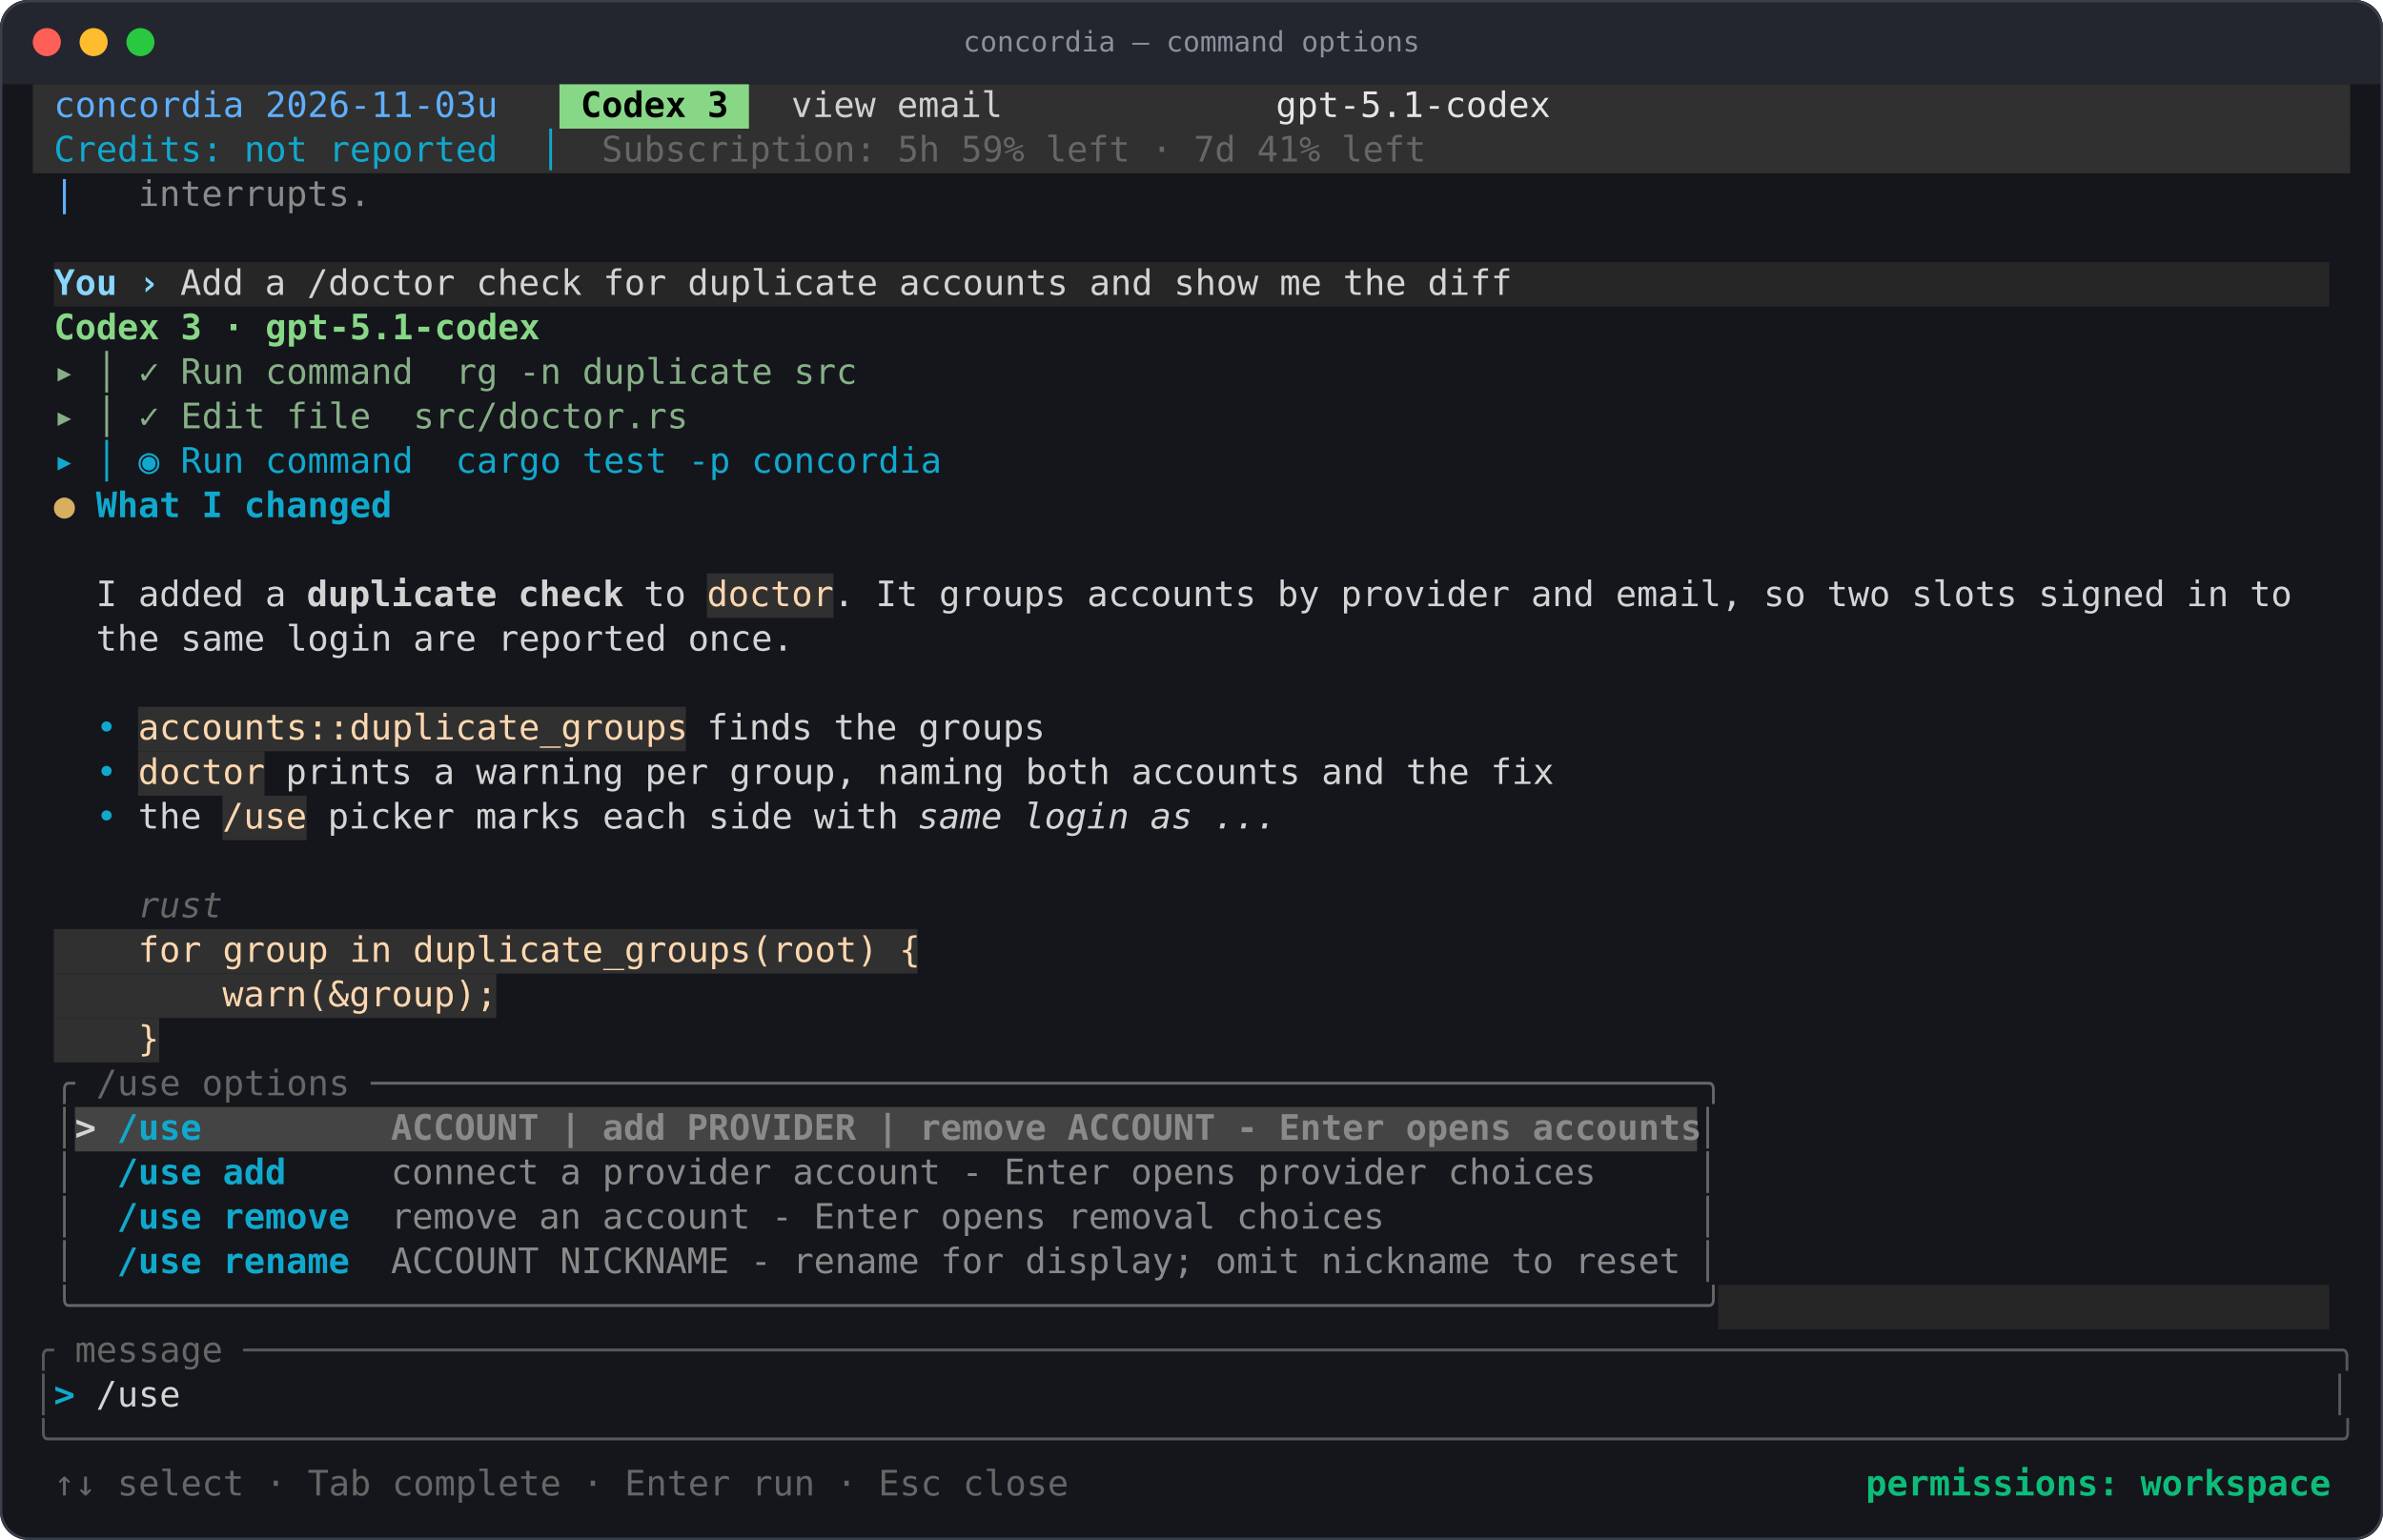
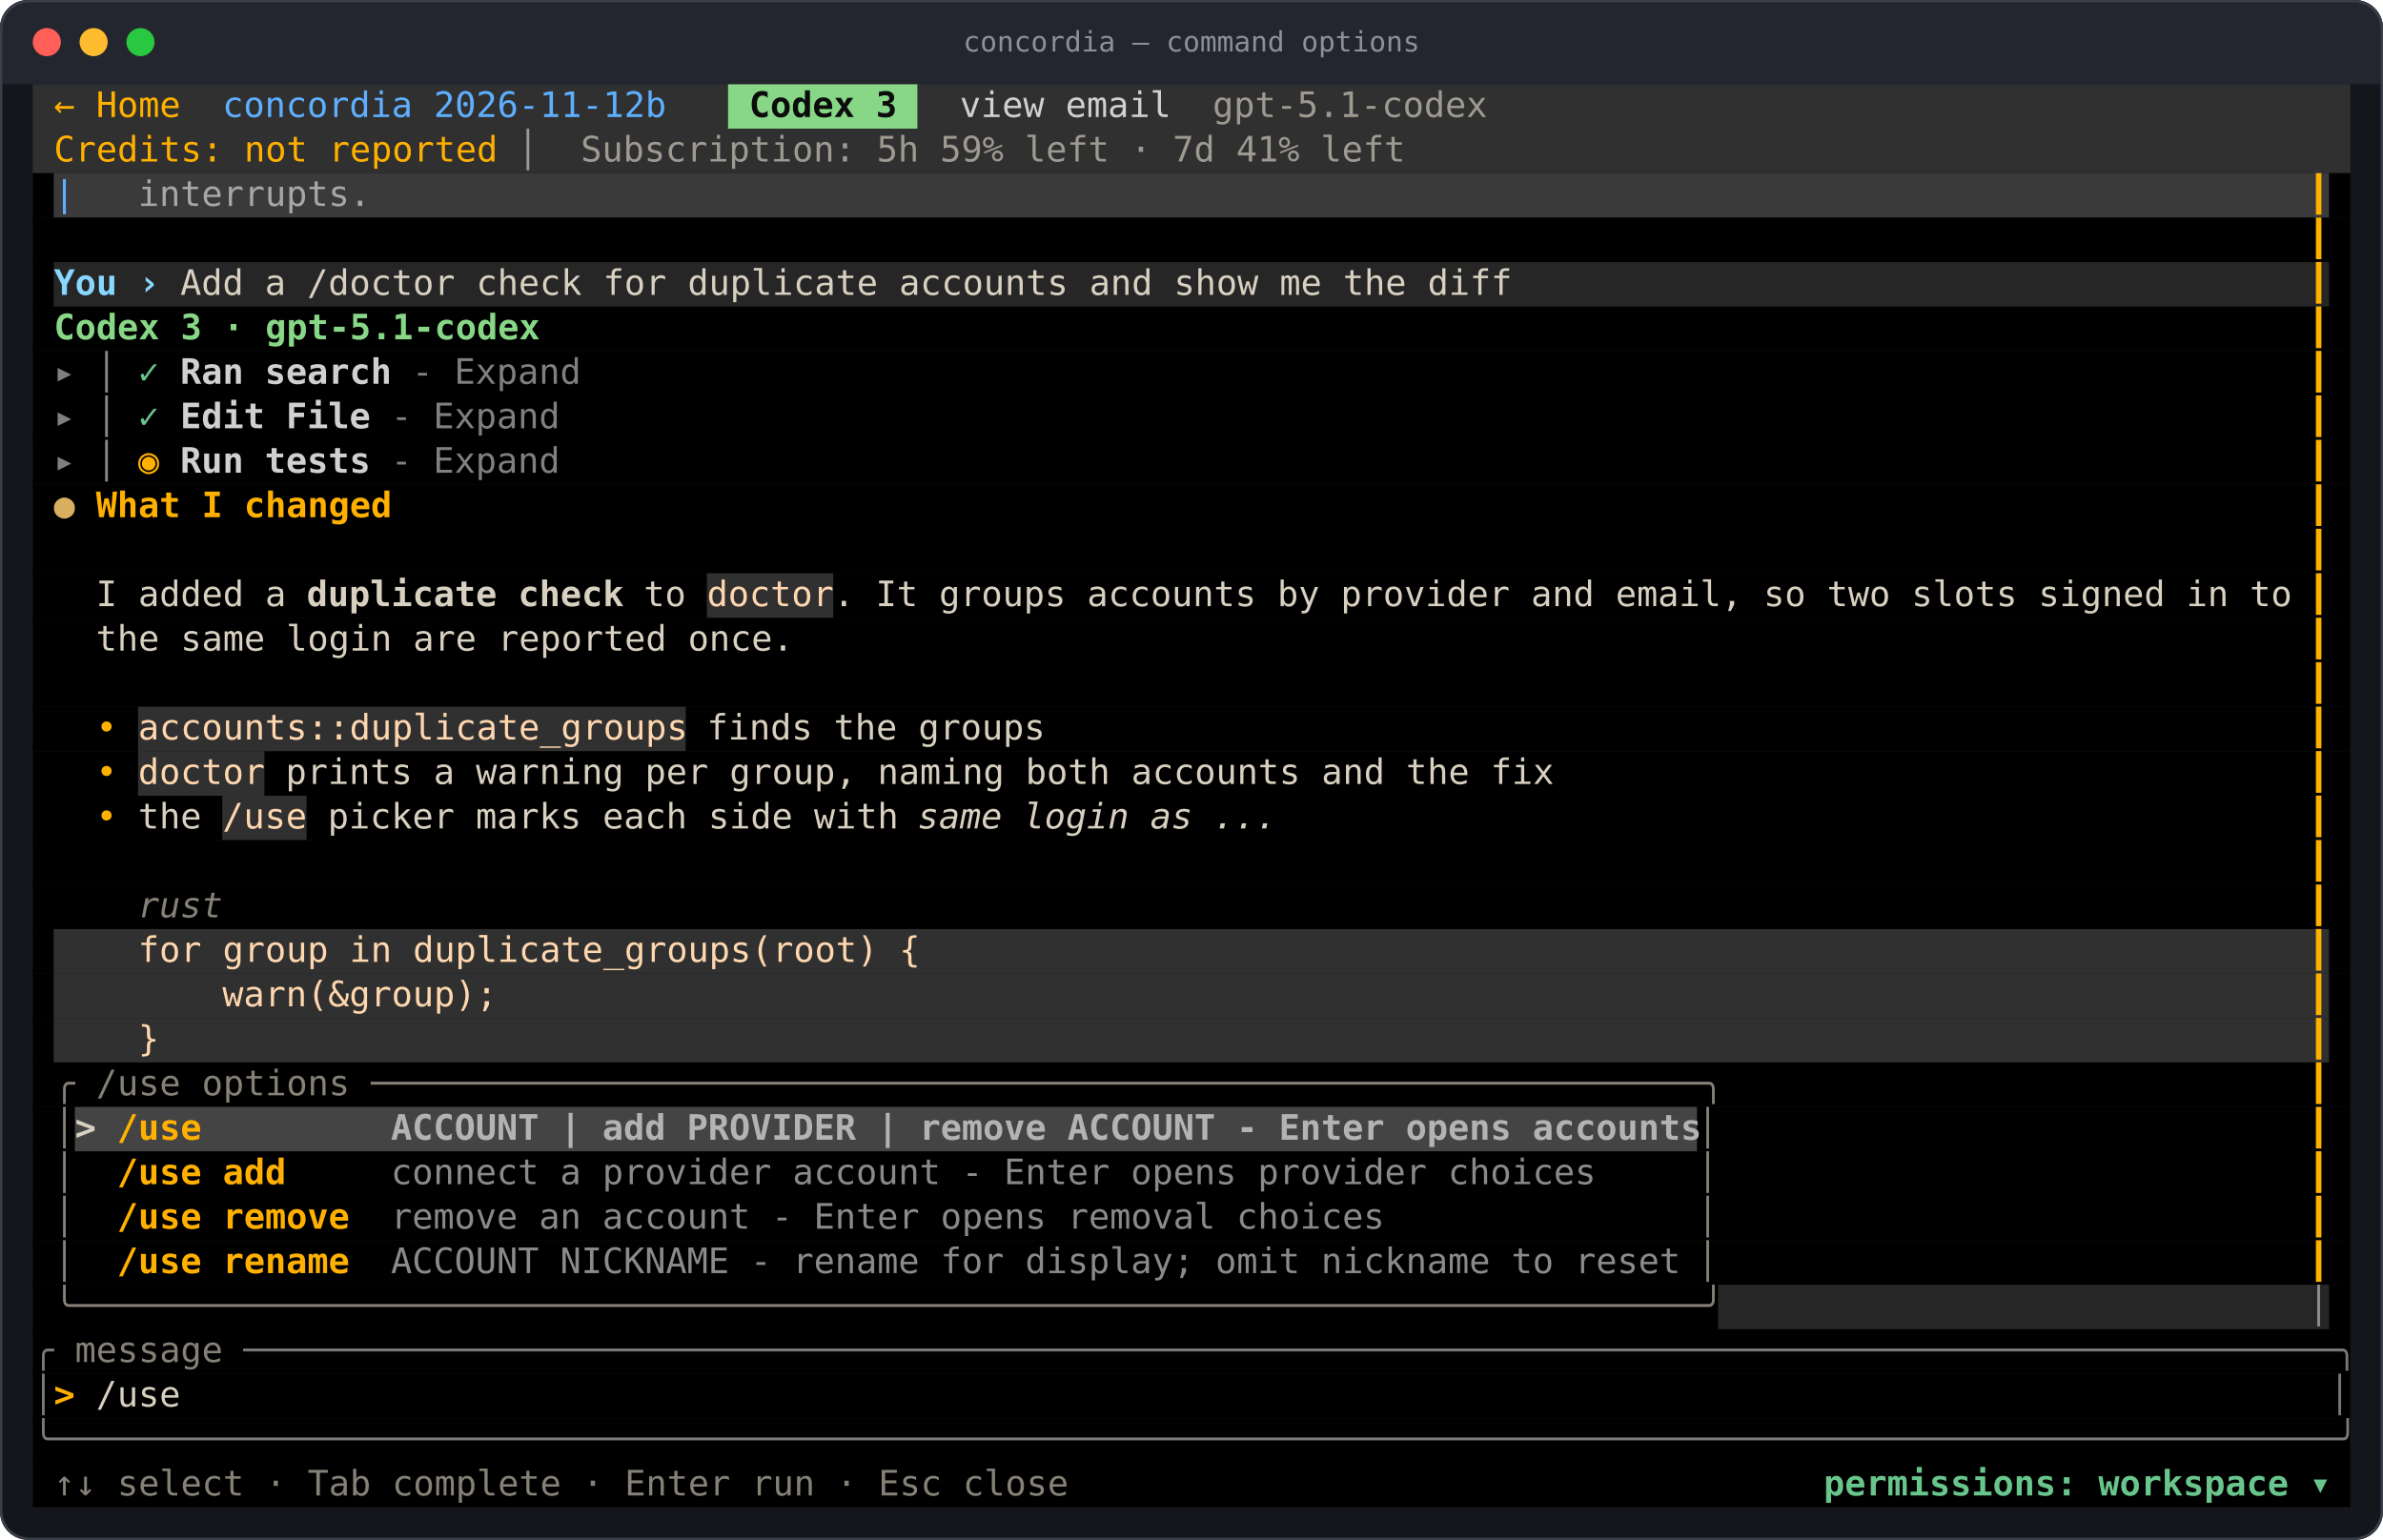
<svg xmlns="http://www.w3.org/2000/svg" width="1018" height="658" viewBox="0 0 1018 658" role="img" aria-label="concordia — command options">
  <defs>
    <clipPath id="win">
      <rect width="1018" height="658" rx="12" />
    </clipPath>
  </defs>
  <g clip-path="url(#win)">
    <rect width="1018" height="658" fill="#14161b" />
    <rect width="1018" height="36" fill="#23262e" />
    <circle cx="20" cy="18" r="6" fill="#ff5f57" />
    <circle cx="40" cy="18" r="6" fill="#febc2e" />
    <circle cx="60" cy="18" r="6" fill="#28c840" />
    <text x="509" y="22" font-family="Cascadia Mono, Consolas, monospace" font-size="12" fill="#8b909c" text-anchor="middle">concordia — command options</text>
-     <rect x="14" y="36" width="225" height="19" fill="#303030" />
-     <rect x="239" y="36" width="81" height="19" fill="#87d787" />
-     <rect x="320" y="36" width="684" height="19" fill="#303030" />
+     <rect x="14" y="36" width="297" height="19" fill="#303030" />
+     <rect x="311" y="36" width="81" height="19" fill="#87d787" />
+     <rect x="392" y="36" width="612" height="19" fill="#303030" />
    <rect x="14" y="55" width="990" height="19" fill="#303030" />
+     <rect x="14" y="74" width="9" height="19" fill="#000000" />
+     <rect x="23" y="74" width="972" height="19" fill="#3a3a3a" />
+     <rect x="995" y="74" width="9" height="19" fill="#000000" />
+     <rect x="14" y="93" width="990" height="19" fill="#000000" />
+     <rect x="14" y="112" width="9" height="19" fill="#000000" />
    <rect x="23" y="112" width="972" height="19" fill="#262626" />
+     <rect x="995" y="112" width="9" height="19" fill="#000000" />
+     <rect x="14" y="131" width="990" height="19" fill="#000000" />
+     <rect x="14" y="150" width="990" height="19" fill="#000000" />
+     <rect x="14" y="169" width="990" height="19" fill="#000000" />
+     <rect x="14" y="188" width="990" height="19" fill="#000000" />
+     <rect x="14" y="207" width="990" height="19" fill="#000000" />
+     <rect x="14" y="226" width="990" height="19" fill="#000000" />
+     <rect x="14" y="245" width="288" height="19" fill="#000000" />
    <rect x="302" y="245" width="54" height="19" fill="#303030" />
+     <rect x="356" y="245" width="648" height="19" fill="#000000" />
+     <rect x="14" y="264" width="990" height="19" fill="#000000" />
+     <rect x="14" y="283" width="990" height="19" fill="#000000" />
+     <rect x="14" y="302" width="45" height="19" fill="#000000" />
    <rect x="59" y="302" width="234" height="19" fill="#303030" />
+     <rect x="293" y="302" width="711" height="19" fill="#000000" />
+     <rect x="14" y="321" width="45" height="19" fill="#000000" />
    <rect x="59" y="321" width="54" height="19" fill="#303030" />
+     <rect x="113" y="321" width="891" height="19" fill="#000000" />
+     <rect x="14" y="340" width="81" height="19" fill="#000000" />
    <rect x="95" y="340" width="36" height="19" fill="#303030" />
-     <rect x="23" y="397" width="369" height="19" fill="#303030" />
-     <rect x="23" y="416" width="189" height="19" fill="#303030" />
-     <rect x="23" y="435" width="45" height="19" fill="#303030" />
+     <rect x="131" y="340" width="873" height="19" fill="#000000" />
+     <rect x="14" y="359" width="990" height="19" fill="#000000" />
+     <rect x="14" y="378" width="990" height="19" fill="#000000" />
+     <rect x="14" y="397" width="9" height="19" fill="#000000" />
+     <rect x="23" y="397" width="972" height="19" fill="#303030" />
+     <rect x="995" y="397" width="9" height="19" fill="#000000" />
+     <rect x="14" y="416" width="9" height="19" fill="#000000" />
+     <rect x="23" y="416" width="972" height="19" fill="#303030" />
+     <rect x="995" y="416" width="9" height="19" fill="#000000" />
+     <rect x="14" y="435" width="9" height="19" fill="#000000" />
+     <rect x="23" y="435" width="972" height="19" fill="#303030" />
+     <rect x="995" y="435" width="9" height="19" fill="#000000" />
+     <rect x="14" y="454" width="990" height="19" fill="#000000" />
+     <rect x="14" y="473" width="18" height="19" fill="#000000" />
    <rect x="32" y="473" width="693" height="19" fill="#444444" />
+     <rect x="725" y="473" width="279" height="19" fill="#000000" />
+     <rect x="14" y="492" width="990" height="19" fill="#000000" />
+     <rect x="14" y="511" width="990" height="19" fill="#000000" />
+     <rect x="14" y="530" width="990" height="19" fill="#000000" />
+     <rect x="14" y="549" width="720" height="19" fill="#000000" />
    <rect x="734" y="549" width="261" height="19" fill="#262626" />
+     <rect x="995" y="549" width="9" height="19" fill="#000000" />
+     <rect x="14" y="568" width="990" height="19" fill="#000000" />
+     <rect x="14" y="587" width="990" height="19" fill="#000000" />
+     <rect x="14" y="606" width="990" height="19" fill="#000000" />
+     <rect x="14" y="625" width="990" height="19" fill="#000000" />
    <g font-family="Cascadia Mono, Consolas, monospace" font-size="15" xml:space="preserve">
-       <text x="23" y="50" textLength="189" lengthAdjust="spacingAndGlyphs" fill="#5fafff">concordia 2026-11-03u</text>
-       <text x="248" y="50" textLength="63" lengthAdjust="spacingAndGlyphs" fill="#000000" font-weight="700">Codex 3</text>
-       <text x="338" y="50" textLength="90" lengthAdjust="spacingAndGlyphs" fill="#d0d0d0">view email</text>
-       <text x="545" y="50" textLength="117" lengthAdjust="spacingAndGlyphs" fill="#e5e5e5">gpt-5.1-codex</text>
-       <text x="23" y="69" textLength="216" lengthAdjust="spacingAndGlyphs" fill="#11a8cd">Credits: not reported  │</text>
-       <text x="257" y="69" textLength="351" lengthAdjust="spacingAndGlyphs" fill="#666666">Subscription: 5h 59% left · 7d 41% left</text>
+       <text x="23" y="50" textLength="54" lengthAdjust="spacingAndGlyphs" fill="#ffb000">← Home</text>
+       <text x="95" y="50" textLength="189" lengthAdjust="spacingAndGlyphs" fill="#5fafff">concordia 2026-11-12b</text>
+       <text x="320" y="50" textLength="63" lengthAdjust="spacingAndGlyphs" fill="#0c0c0c" font-weight="700">Codex 3</text>
+       <text x="410" y="50" textLength="90" lengthAdjust="spacingAndGlyphs" fill="#d0d0d0">view email</text>
+       <text x="518" y="50" textLength="117" lengthAdjust="spacingAndGlyphs" fill="#9e9a92">gpt-5.1-codex</text>
+       <text x="23" y="69" textLength="189" lengthAdjust="spacingAndGlyphs" fill="#ffb000">Credits: not reported</text>
+       <text x="221" y="69" textLength="378" lengthAdjust="spacingAndGlyphs" fill="#9e9a92">│  Subscription: 5h 59% left · 7d 41% left</text>
      <text x="23" y="88" textLength="9" lengthAdjust="spacingAndGlyphs" fill="#5fafff">|</text>
-       <text x="59" y="88" textLength="99" lengthAdjust="spacingAndGlyphs" fill="#8a8a8a">interrupts.</text>
+       <text x="59" y="88" textLength="99" lengthAdjust="spacingAndGlyphs" fill="#a7a7a7">interrupts.</text>
+       <text x="986" y="88" textLength="9" lengthAdjust="spacingAndGlyphs" fill="#ffb000">┃</text>
+       <text x="986" y="107" textLength="9" lengthAdjust="spacingAndGlyphs" fill="#ffb000">┃</text>
      <text x="23" y="126" textLength="45" lengthAdjust="spacingAndGlyphs" fill="#87d7ff" font-weight="700">You ›</text>
-       <text x="77" y="126" textLength="567" lengthAdjust="spacingAndGlyphs" fill="#d4d4d4">Add a /doctor check for duplicate accounts and show me the diff</text>
+       <text x="77" y="126" textLength="567" lengthAdjust="spacingAndGlyphs" fill="#d8d0c0">Add a /doctor check for duplicate accounts and show me the diff</text>
+       <text x="986" y="126" textLength="9" lengthAdjust="spacingAndGlyphs" fill="#ffb000">┃</text>
      <text x="23" y="145" textLength="207" lengthAdjust="spacingAndGlyphs" fill="#87d787" font-weight="700">Codex 3 · gpt-5.1-codex</text>
-       <text x="23" y="164" textLength="342" lengthAdjust="spacingAndGlyphs" fill="#87af87">▸ │ ✓ Run command  rg -n duplicate src</text>
-       <text x="23" y="183" textLength="270" lengthAdjust="spacingAndGlyphs" fill="#87af87">▸ │ ✓ Edit file  src/doctor.rs</text>
-       <text x="23" y="202" textLength="378" lengthAdjust="spacingAndGlyphs" fill="#11a8cd">▸ │ ◉ Run command  cargo test -p concordia</text>
+       <text x="986" y="145" textLength="9" lengthAdjust="spacingAndGlyphs" fill="#ffb000">┃</text>
+       <text x="23" y="164" textLength="9" lengthAdjust="spacingAndGlyphs" fill="#808080">▸</text>
+       <text x="41" y="164" textLength="9" lengthAdjust="spacingAndGlyphs" fill="#8a8a8a">│</text>
+       <text x="59" y="164" textLength="9" lengthAdjust="spacingAndGlyphs" fill="#68c58b">✓</text>
+       <text x="77" y="164" textLength="90" lengthAdjust="spacingAndGlyphs" fill="#d0d0d0" font-weight="700">Ran search</text>
+       <text x="176" y="164" textLength="72" lengthAdjust="spacingAndGlyphs" fill="#808080">- Expand</text>
+       <text x="986" y="164" textLength="9" lengthAdjust="spacingAndGlyphs" fill="#ffb000">┃</text>
+       <text x="23" y="183" textLength="9" lengthAdjust="spacingAndGlyphs" fill="#808080">▸</text>
+       <text x="41" y="183" textLength="9" lengthAdjust="spacingAndGlyphs" fill="#8a8a8a">│</text>
+       <text x="59" y="183" textLength="9" lengthAdjust="spacingAndGlyphs" fill="#68c58b">✓</text>
+       <text x="77" y="183" textLength="81" lengthAdjust="spacingAndGlyphs" fill="#d0d0d0" font-weight="700">Edit File</text>
+       <text x="167" y="183" textLength="72" lengthAdjust="spacingAndGlyphs" fill="#808080">- Expand</text>
+       <text x="986" y="183" textLength="9" lengthAdjust="spacingAndGlyphs" fill="#ffb000">┃</text>
+       <text x="23" y="202" textLength="9" lengthAdjust="spacingAndGlyphs" fill="#808080">▸</text>
+       <text x="41" y="202" textLength="9" lengthAdjust="spacingAndGlyphs" fill="#8a8a8a">│</text>
+       <text x="59" y="202" textLength="9" lengthAdjust="spacingAndGlyphs" fill="#ffb000">◉</text>
+       <text x="77" y="202" textLength="81" lengthAdjust="spacingAndGlyphs" fill="#d0d0d0" font-weight="700">Run tests</text>
+       <text x="167" y="202" textLength="72" lengthAdjust="spacingAndGlyphs" fill="#808080">- Expand</text>
+       <text x="986" y="202" textLength="9" lengthAdjust="spacingAndGlyphs" fill="#ffb000">┃</text>
      <text x="23" y="221" textLength="9" lengthAdjust="spacingAndGlyphs" fill="#d7af5f" font-weight="700">●</text>
-       <text x="41" y="221" textLength="126" lengthAdjust="spacingAndGlyphs" fill="#11a8cd" font-weight="700">What I changed</text>
-       <text x="41" y="259" textLength="81" lengthAdjust="spacingAndGlyphs" fill="#d4d4d4">I added a</text>
-       <text x="131" y="259" textLength="135" lengthAdjust="spacingAndGlyphs" fill="#d4d4d4" font-weight="700">duplicate check</text>
-       <text x="275" y="259" textLength="18" lengthAdjust="spacingAndGlyphs" fill="#d4d4d4">to</text>
+       <text x="41" y="221" textLength="126" lengthAdjust="spacingAndGlyphs" fill="#ffb000" font-weight="700">What I changed</text>
+       <text x="986" y="221" textLength="9" lengthAdjust="spacingAndGlyphs" fill="#ffb000">┃</text>
+       <text x="986" y="240" textLength="9" lengthAdjust="spacingAndGlyphs" fill="#ffb000">┃</text>
+       <text x="41" y="259" textLength="81" lengthAdjust="spacingAndGlyphs" fill="#d8d0c0">I added a</text>
+       <text x="131" y="259" textLength="135" lengthAdjust="spacingAndGlyphs" fill="#d8d0c0" font-weight="700">duplicate check</text>
+       <text x="275" y="259" textLength="18" lengthAdjust="spacingAndGlyphs" fill="#d8d0c0">to</text>
      <text x="302" y="259" textLength="54" lengthAdjust="spacingAndGlyphs" fill="#ffd7af">doctor</text>
-       <text x="356" y="259" textLength="621" lengthAdjust="spacingAndGlyphs" fill="#d4d4d4">. It groups accounts by provider and email, so two slots signed in to</text>
-       <text x="41" y="278" textLength="297" lengthAdjust="spacingAndGlyphs" fill="#d4d4d4">the same login are reported once.</text>
-       <text x="41" y="316" textLength="9" lengthAdjust="spacingAndGlyphs" fill="#11a8cd">•</text>
+       <text x="356" y="259" textLength="621" lengthAdjust="spacingAndGlyphs" fill="#d8d0c0">. It groups accounts by provider and email, so two slots signed in to</text>
+       <text x="986" y="259" textLength="9" lengthAdjust="spacingAndGlyphs" fill="#ffb000">┃</text>
+       <text x="41" y="278" textLength="297" lengthAdjust="spacingAndGlyphs" fill="#d8d0c0">the same login are reported once.</text>
+       <text x="986" y="278" textLength="9" lengthAdjust="spacingAndGlyphs" fill="#ffb000">┃</text>
+       <text x="986" y="297" textLength="9" lengthAdjust="spacingAndGlyphs" fill="#ffb000">┃</text>
+       <text x="41" y="316" textLength="9" lengthAdjust="spacingAndGlyphs" fill="#ffb000">•</text>
      <text x="59" y="316" textLength="234" lengthAdjust="spacingAndGlyphs" fill="#ffd7af">accounts::duplicate_groups</text>
-       <text x="302" y="316" textLength="144" lengthAdjust="spacingAndGlyphs" fill="#d4d4d4">finds the groups</text>
-       <text x="41" y="335" textLength="9" lengthAdjust="spacingAndGlyphs" fill="#11a8cd">•</text>
+       <text x="302" y="316" textLength="144" lengthAdjust="spacingAndGlyphs" fill="#d8d0c0">finds the groups</text>
+       <text x="986" y="316" textLength="9" lengthAdjust="spacingAndGlyphs" fill="#ffb000">┃</text>
+       <text x="41" y="335" textLength="9" lengthAdjust="spacingAndGlyphs" fill="#ffb000">•</text>
      <text x="59" y="335" textLength="54" lengthAdjust="spacingAndGlyphs" fill="#ffd7af">doctor</text>
-       <text x="122" y="335" textLength="540" lengthAdjust="spacingAndGlyphs" fill="#d4d4d4">prints a warning per group, naming both accounts and the fix</text>
-       <text x="41" y="354" textLength="9" lengthAdjust="spacingAndGlyphs" fill="#11a8cd">•</text>
-       <text x="59" y="354" textLength="27" lengthAdjust="spacingAndGlyphs" fill="#d4d4d4">the</text>
+       <text x="122" y="335" textLength="540" lengthAdjust="spacingAndGlyphs" fill="#d8d0c0">prints a warning per group, naming both accounts and the fix</text>
+       <text x="986" y="335" textLength="9" lengthAdjust="spacingAndGlyphs" fill="#ffb000">┃</text>
+       <text x="41" y="354" textLength="9" lengthAdjust="spacingAndGlyphs" fill="#ffb000">•</text>
+       <text x="59" y="354" textLength="27" lengthAdjust="spacingAndGlyphs" fill="#d8d0c0">the</text>
      <text x="95" y="354" textLength="36" lengthAdjust="spacingAndGlyphs" fill="#ffd7af">/use</text>
-       <text x="140" y="354" textLength="243" lengthAdjust="spacingAndGlyphs" fill="#d4d4d4">picker marks each side with</text>
-       <text x="392" y="354" textLength="153" lengthAdjust="spacingAndGlyphs" fill="#d4d4d4" font-style="italic">same login as ...</text>
-       <text x="59" y="392" textLength="36" lengthAdjust="spacingAndGlyphs" fill="#666666" font-style="italic">rust</text>
+       <text x="140" y="354" textLength="243" lengthAdjust="spacingAndGlyphs" fill="#d8d0c0">picker marks each side with</text>
+       <text x="392" y="354" textLength="153" lengthAdjust="spacingAndGlyphs" fill="#d8d0c0" font-style="italic">same login as ...</text>
+       <text x="986" y="354" textLength="9" lengthAdjust="spacingAndGlyphs" fill="#ffb000">┃</text>
+       <text x="986" y="373" textLength="9" lengthAdjust="spacingAndGlyphs" fill="#ffb000">┃</text>
+       <text x="59" y="392" textLength="36" lengthAdjust="spacingAndGlyphs" fill="#868177" font-style="italic">rust</text>
+       <text x="986" y="392" textLength="9" lengthAdjust="spacingAndGlyphs" fill="#ffb000">┃</text>
      <text x="59" y="411" textLength="333" lengthAdjust="spacingAndGlyphs" fill="#ffd7af">for group in duplicate_groups(root) {</text>
+       <text x="986" y="411" textLength="9" lengthAdjust="spacingAndGlyphs" fill="#ffb000">┃</text>
      <text x="95" y="430" textLength="117" lengthAdjust="spacingAndGlyphs" fill="#ffd7af">warn(&amp;group);</text>
+       <text x="986" y="430" textLength="9" lengthAdjust="spacingAndGlyphs" fill="#ffb000">┃</text>
      <text x="59" y="449" textLength="9" lengthAdjust="spacingAndGlyphs" fill="#ffd7af">}</text>
-       <text x="23" y="468" textLength="711" lengthAdjust="spacingAndGlyphs" fill="#666666">╭ /use options ───────────────────────────────────────────────────────────────╮</text>
-       <text x="23" y="487" textLength="9" lengthAdjust="spacingAndGlyphs" fill="#666666">│</text>
-       <text x="32" y="487" textLength="9" lengthAdjust="spacingAndGlyphs" fill="#d4d4d4" font-weight="700">&gt;</text>
-       <text x="50" y="487" textLength="36" lengthAdjust="spacingAndGlyphs" fill="#11a8cd" font-weight="700">/use</text>
-       <text x="167" y="487" textLength="558" lengthAdjust="spacingAndGlyphs" fill="#8a8a8a" font-weight="700">ACCOUNT | add PROVIDER | remove ACCOUNT - Enter opens accounts</text>
-       <text x="725" y="487" textLength="9" lengthAdjust="spacingAndGlyphs" fill="#666666">│</text>
-       <text x="23" y="506" textLength="9" lengthAdjust="spacingAndGlyphs" fill="#666666">│</text>
-       <text x="50" y="506" textLength="72" lengthAdjust="spacingAndGlyphs" fill="#11a8cd" font-weight="700">/use add</text>
+       <text x="986" y="449" textLength="9" lengthAdjust="spacingAndGlyphs" fill="#ffb000">┃</text>
+       <text x="23" y="468" textLength="711" lengthAdjust="spacingAndGlyphs" fill="#868177">╭ /use options ───────────────────────────────────────────────────────────────╮</text>
+       <text x="986" y="468" textLength="9" lengthAdjust="spacingAndGlyphs" fill="#ffb000">┃</text>
+       <text x="23" y="487" textLength="9" lengthAdjust="spacingAndGlyphs" fill="#868177">│</text>
+       <text x="32" y="487" textLength="9" lengthAdjust="spacingAndGlyphs" fill="#d8d0c0" font-weight="700">&gt;</text>
+       <text x="50" y="487" textLength="36" lengthAdjust="spacingAndGlyphs" fill="#ffb000" font-weight="700">/use</text>
+       <text x="167" y="487" textLength="558" lengthAdjust="spacingAndGlyphs" fill="#b3b3b3" font-weight="700">ACCOUNT | add PROVIDER | remove ACCOUNT - Enter opens accounts</text>
+       <text x="725" y="487" textLength="9" lengthAdjust="spacingAndGlyphs" fill="#868177">│</text>
+       <text x="986" y="487" textLength="9" lengthAdjust="spacingAndGlyphs" fill="#ffb000">┃</text>
+       <text x="23" y="506" textLength="9" lengthAdjust="spacingAndGlyphs" fill="#868177">│</text>
+       <text x="50" y="506" textLength="72" lengthAdjust="spacingAndGlyphs" fill="#ffb000" font-weight="700">/use add</text>
      <text x="167" y="506" textLength="513" lengthAdjust="spacingAndGlyphs" fill="#8a8a8a">connect a provider account - Enter opens provider choices</text>
-       <text x="725" y="506" textLength="9" lengthAdjust="spacingAndGlyphs" fill="#666666">│</text>
-       <text x="23" y="525" textLength="9" lengthAdjust="spacingAndGlyphs" fill="#666666">│</text>
-       <text x="50" y="525" textLength="99" lengthAdjust="spacingAndGlyphs" fill="#11a8cd" font-weight="700">/use remove</text>
+       <text x="725" y="506" textLength="9" lengthAdjust="spacingAndGlyphs" fill="#868177">│</text>
+       <text x="986" y="506" textLength="9" lengthAdjust="spacingAndGlyphs" fill="#ffb000">┃</text>
+       <text x="23" y="525" textLength="9" lengthAdjust="spacingAndGlyphs" fill="#868177">│</text>
+       <text x="50" y="525" textLength="99" lengthAdjust="spacingAndGlyphs" fill="#ffb000" font-weight="700">/use remove</text>
      <text x="167" y="525" textLength="423" lengthAdjust="spacingAndGlyphs" fill="#8a8a8a">remove an account - Enter opens removal choices</text>
-       <text x="725" y="525" textLength="9" lengthAdjust="spacingAndGlyphs" fill="#666666">│</text>
-       <text x="23" y="544" textLength="9" lengthAdjust="spacingAndGlyphs" fill="#666666">│</text>
-       <text x="50" y="544" textLength="99" lengthAdjust="spacingAndGlyphs" fill="#11a8cd" font-weight="700">/use rename</text>
+       <text x="725" y="525" textLength="9" lengthAdjust="spacingAndGlyphs" fill="#868177">│</text>
+       <text x="986" y="525" textLength="9" lengthAdjust="spacingAndGlyphs" fill="#ffb000">┃</text>
+       <text x="23" y="544" textLength="9" lengthAdjust="spacingAndGlyphs" fill="#868177">│</text>
+       <text x="50" y="544" textLength="99" lengthAdjust="spacingAndGlyphs" fill="#ffb000" font-weight="700">/use rename</text>
      <text x="167" y="544" textLength="549" lengthAdjust="spacingAndGlyphs" fill="#8a8a8a">ACCOUNT NICKNAME - rename for display; omit nickname to reset</text>
-       <text x="725" y="544" textLength="9" lengthAdjust="spacingAndGlyphs" fill="#666666">│</text>
-       <text x="23" y="563" textLength="711" lengthAdjust="spacingAndGlyphs" fill="#666666">╰─────────────────────────────────────────────────────────────────────────────╯</text>
-       <text x="14" y="582" textLength="9" lengthAdjust="spacingAndGlyphs" fill="#585858">╭</text>
-       <text x="32" y="582" textLength="63" lengthAdjust="spacingAndGlyphs" fill="#666666">message</text>
-       <text x="104" y="582" textLength="900" lengthAdjust="spacingAndGlyphs" fill="#585858">───────────────────────────────────────────────────────────────────────────────────────────────────╮</text>
-       <text x="14" y="601" textLength="9" lengthAdjust="spacingAndGlyphs" fill="#585858">│</text>
-       <text x="23" y="601" textLength="9" lengthAdjust="spacingAndGlyphs" fill="#11a8cd" font-weight="700">&gt;</text>
-       <text x="41" y="601" textLength="36" lengthAdjust="spacingAndGlyphs" fill="#d4d4d4">/use</text>
-       <text x="995" y="601" textLength="9" lengthAdjust="spacingAndGlyphs" fill="#585858">│</text>
-       <text x="14" y="620" textLength="990" lengthAdjust="spacingAndGlyphs" fill="#585858">╰────────────────────────────────────────────────────────────────────────────────────────────────────────────╯</text>
-       <text x="23" y="639" textLength="432" lengthAdjust="spacingAndGlyphs" fill="#666666">↑↓ select · Tab complete · Enter run · Esc close</text>
-       <text x="797" y="639" textLength="198" lengthAdjust="spacingAndGlyphs" fill="#0dbc79" font-weight="700">permissions: workspace</text>
+       <text x="725" y="544" textLength="9" lengthAdjust="spacingAndGlyphs" fill="#868177">│</text>
+       <text x="986" y="544" textLength="9" lengthAdjust="spacingAndGlyphs" fill="#ffb000">┃</text>
+       <text x="23" y="563" textLength="711" lengthAdjust="spacingAndGlyphs" fill="#868177">╰─────────────────────────────────────────────────────────────────────────────╯</text>
+       <text x="986" y="563" textLength="9" lengthAdjust="spacingAndGlyphs" fill="#8f8f8f">│</text>
+       <text x="14" y="582" textLength="9" lengthAdjust="spacingAndGlyphs" fill="#797979">╭</text>
+       <text x="32" y="582" textLength="63" lengthAdjust="spacingAndGlyphs" fill="#868177">message</text>
+       <text x="104" y="582" textLength="900" lengthAdjust="spacingAndGlyphs" fill="#797979">───────────────────────────────────────────────────────────────────────────────────────────────────╮</text>
+       <text x="14" y="601" textLength="9" lengthAdjust="spacingAndGlyphs" fill="#797979">│</text>
+       <text x="23" y="601" textLength="9" lengthAdjust="spacingAndGlyphs" fill="#ffb000" font-weight="700">&gt;</text>
+       <text x="41" y="601" textLength="36" lengthAdjust="spacingAndGlyphs" fill="#d8d0c0">/use</text>
+       <text x="995" y="601" textLength="9" lengthAdjust="spacingAndGlyphs" fill="#797979">│</text>
+       <text x="14" y="620" textLength="990" lengthAdjust="spacingAndGlyphs" fill="#797979">╰────────────────────────────────────────────────────────────────────────────────────────────────────────────╯</text>
+       <text x="23" y="639" textLength="432" lengthAdjust="spacingAndGlyphs" fill="#868177">↑↓ select · Tab complete · Enter run · Esc close</text>
+       <text x="779" y="639" textLength="216" lengthAdjust="spacingAndGlyphs" fill="#68c58b" font-weight="700">permissions: workspace ▾</text>
    </g>
  </g>
  <rect x="0.5" y="0.5" width="1017" height="657" rx="12" fill="none" stroke="#3a3f4b" />
</svg>
